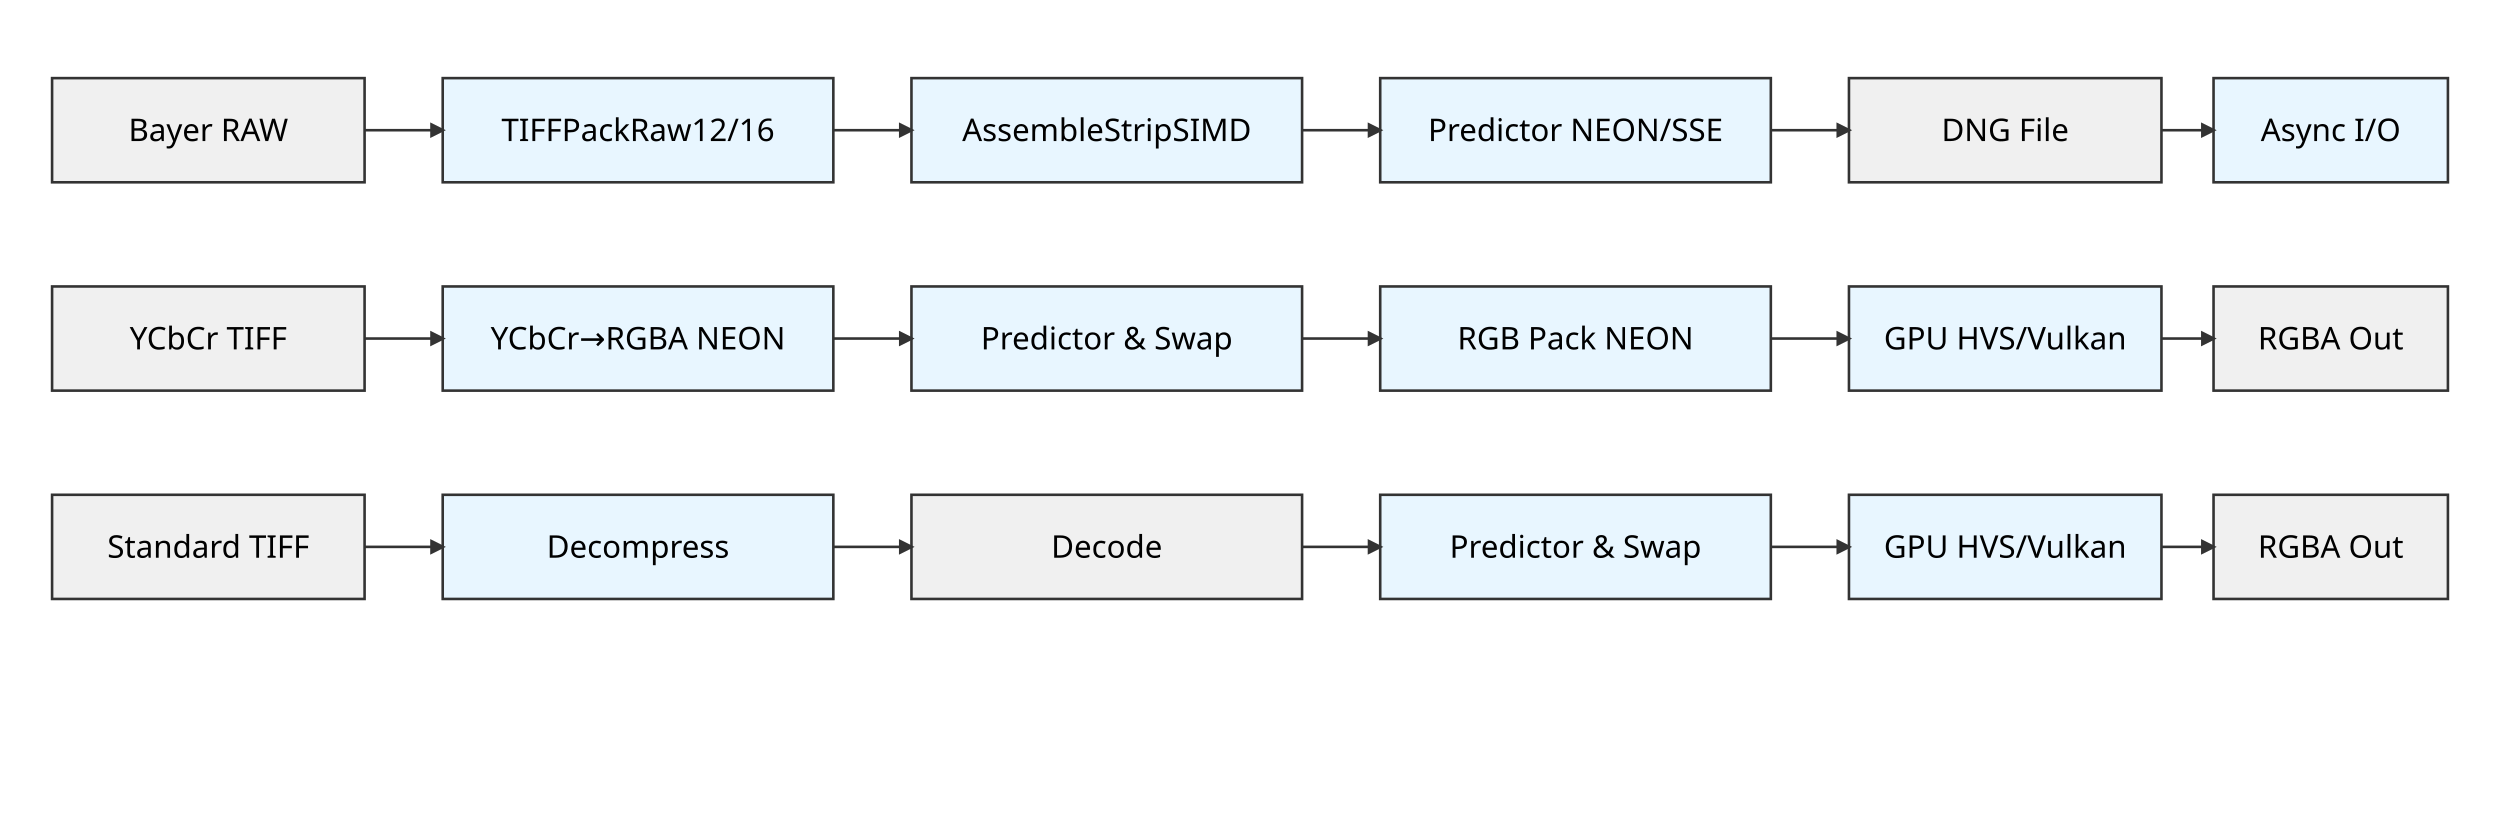
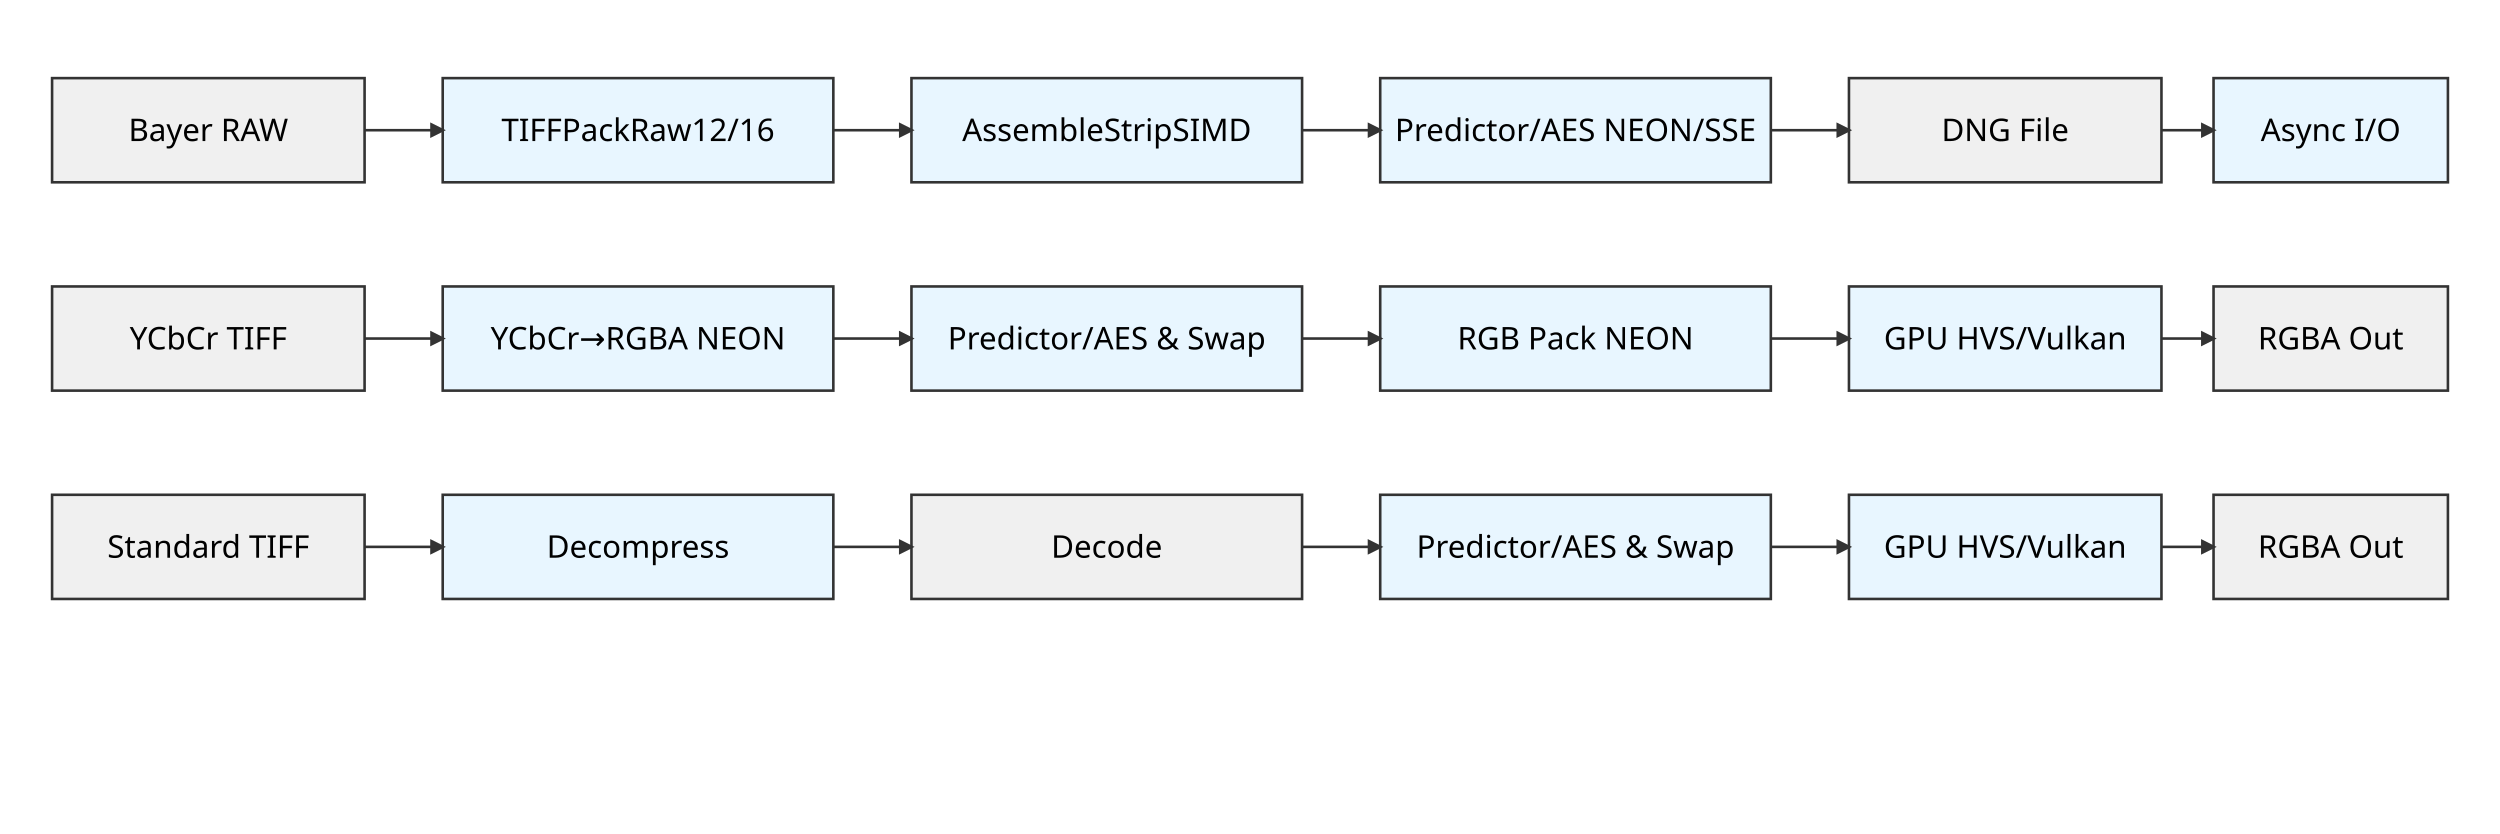
<svg xmlns="http://www.w3.org/2000/svg" width="960" height="320" viewBox="0 0 960 320" font-family="sans-serif" font-size="12">
  <style>
    .box { fill:#f0f0f0; stroke:#333; }
    .accel { fill:#e8f6ff; }
    .arrow { fill:none; stroke:#333; marker-end:url(#arrow); }
    text { dominant-baseline:middle; text-anchor:middle; }
  </style>
  <defs>
    <marker id="arrow" viewBox="0 0 10 10" refX="8" refY="5" markerWidth="6" markerHeight="6" orient="auto-start-reverse">
      <path d="M 0 0 L 10 5 L 0 10 z" fill="#333" />
    </marker>
  </defs>
  <rect class="box" x="20" y="30" width="120" height="40" />
  <text x="80" y="50">Bayer RAW</text>
  <rect class="box" x="20" y="110" width="120" height="40" />
  <text x="80" y="130">YCbCr TIFF</text>
  <rect class="box" x="20" y="190" width="120" height="40" />
  <text x="80" y="210">Standard TIFF</text>
  <rect class="box accel" x="170" y="30" width="150" height="40" />
  <text x="245" y="50">TIFFPackRaw12/16</text>
  <rect class="box accel" x="350" y="30" width="150" height="40" />
  <text x="425" y="50">AssembleStripSIMD</text>
  <rect class="box accel" x="530" y="30" width="150" height="40" />
-   <text x="605" y="50">Predictor NEON/SSE</text>
+   <text x="605" y="50">Predictor/AES NEON/SSE</text>
  <rect class="box" x="710" y="30" width="120" height="40" />
  <text x="770" y="50">DNG File</text>
  <rect class="box accel" x="850" y="30" width="90" height="40" />
  <text x="895" y="50">Async I/O</text>
  <rect class="box accel" x="170" y="110" width="150" height="40" />
  <text x="245" y="130">YCbCr→RGBA NEON</text>
  <rect class="box accel" x="350" y="110" width="150" height="40" />
-   <text x="425" y="130">Predictor &amp; Swap</text>
+   <text x="425" y="130">Predictor/AES &amp; Swap</text>
  <rect class="box accel" x="530" y="110" width="150" height="40" />
  <text x="605" y="130">RGB Pack NEON</text>
  <rect class="box accel" x="710" y="110" width="120" height="40" />
  <text x="770" y="130">GPU HVS/Vulkan</text>
  <rect class="box" x="850" y="110" width="90" height="40" />
  <text x="895" y="130">RGBA Out</text>
  <rect class="box accel" x="170" y="190" width="150" height="40" />
  <text x="245" y="210">Decompress</text>
  <rect class="box" x="350" y="190" width="150" height="40" />
  <text x="425" y="210">Decode</text>
  <rect class="box accel" x="530" y="190" width="150" height="40" />
-   <text x="605" y="210">Predictor &amp; Swap</text>
+   <text x="605" y="210">Predictor/AES &amp; Swap</text>
  <rect class="box accel" x="710" y="190" width="120" height="40" />
  <text x="770" y="210">GPU HVS/Vulkan</text>
  <rect class="box" x="850" y="190" width="90" height="40" />
  <text x="895" y="210">RGBA Out</text>
  <path class="arrow" d="M140 50H170" />
  <path class="arrow" d="M320 50H350" />
  <path class="arrow" d="M500 50H530" />
  <path class="arrow" d="M680 50H710" />
  <path class="arrow" d="M830 50H850" />
  <path class="arrow" d="M140 130H170" />
  <path class="arrow" d="M320 130H350" />
  <path class="arrow" d="M500 130H530" />
  <path class="arrow" d="M680 130H710" />
  <path class="arrow" d="M830 130H850" />
  <path class="arrow" d="M140 210H170" />
  <path class="arrow" d="M320 210H350" />
  <path class="arrow" d="M500 210H530" />
  <path class="arrow" d="M680 210H710" />
  <path class="arrow" d="M830 210H850" />
</svg>
